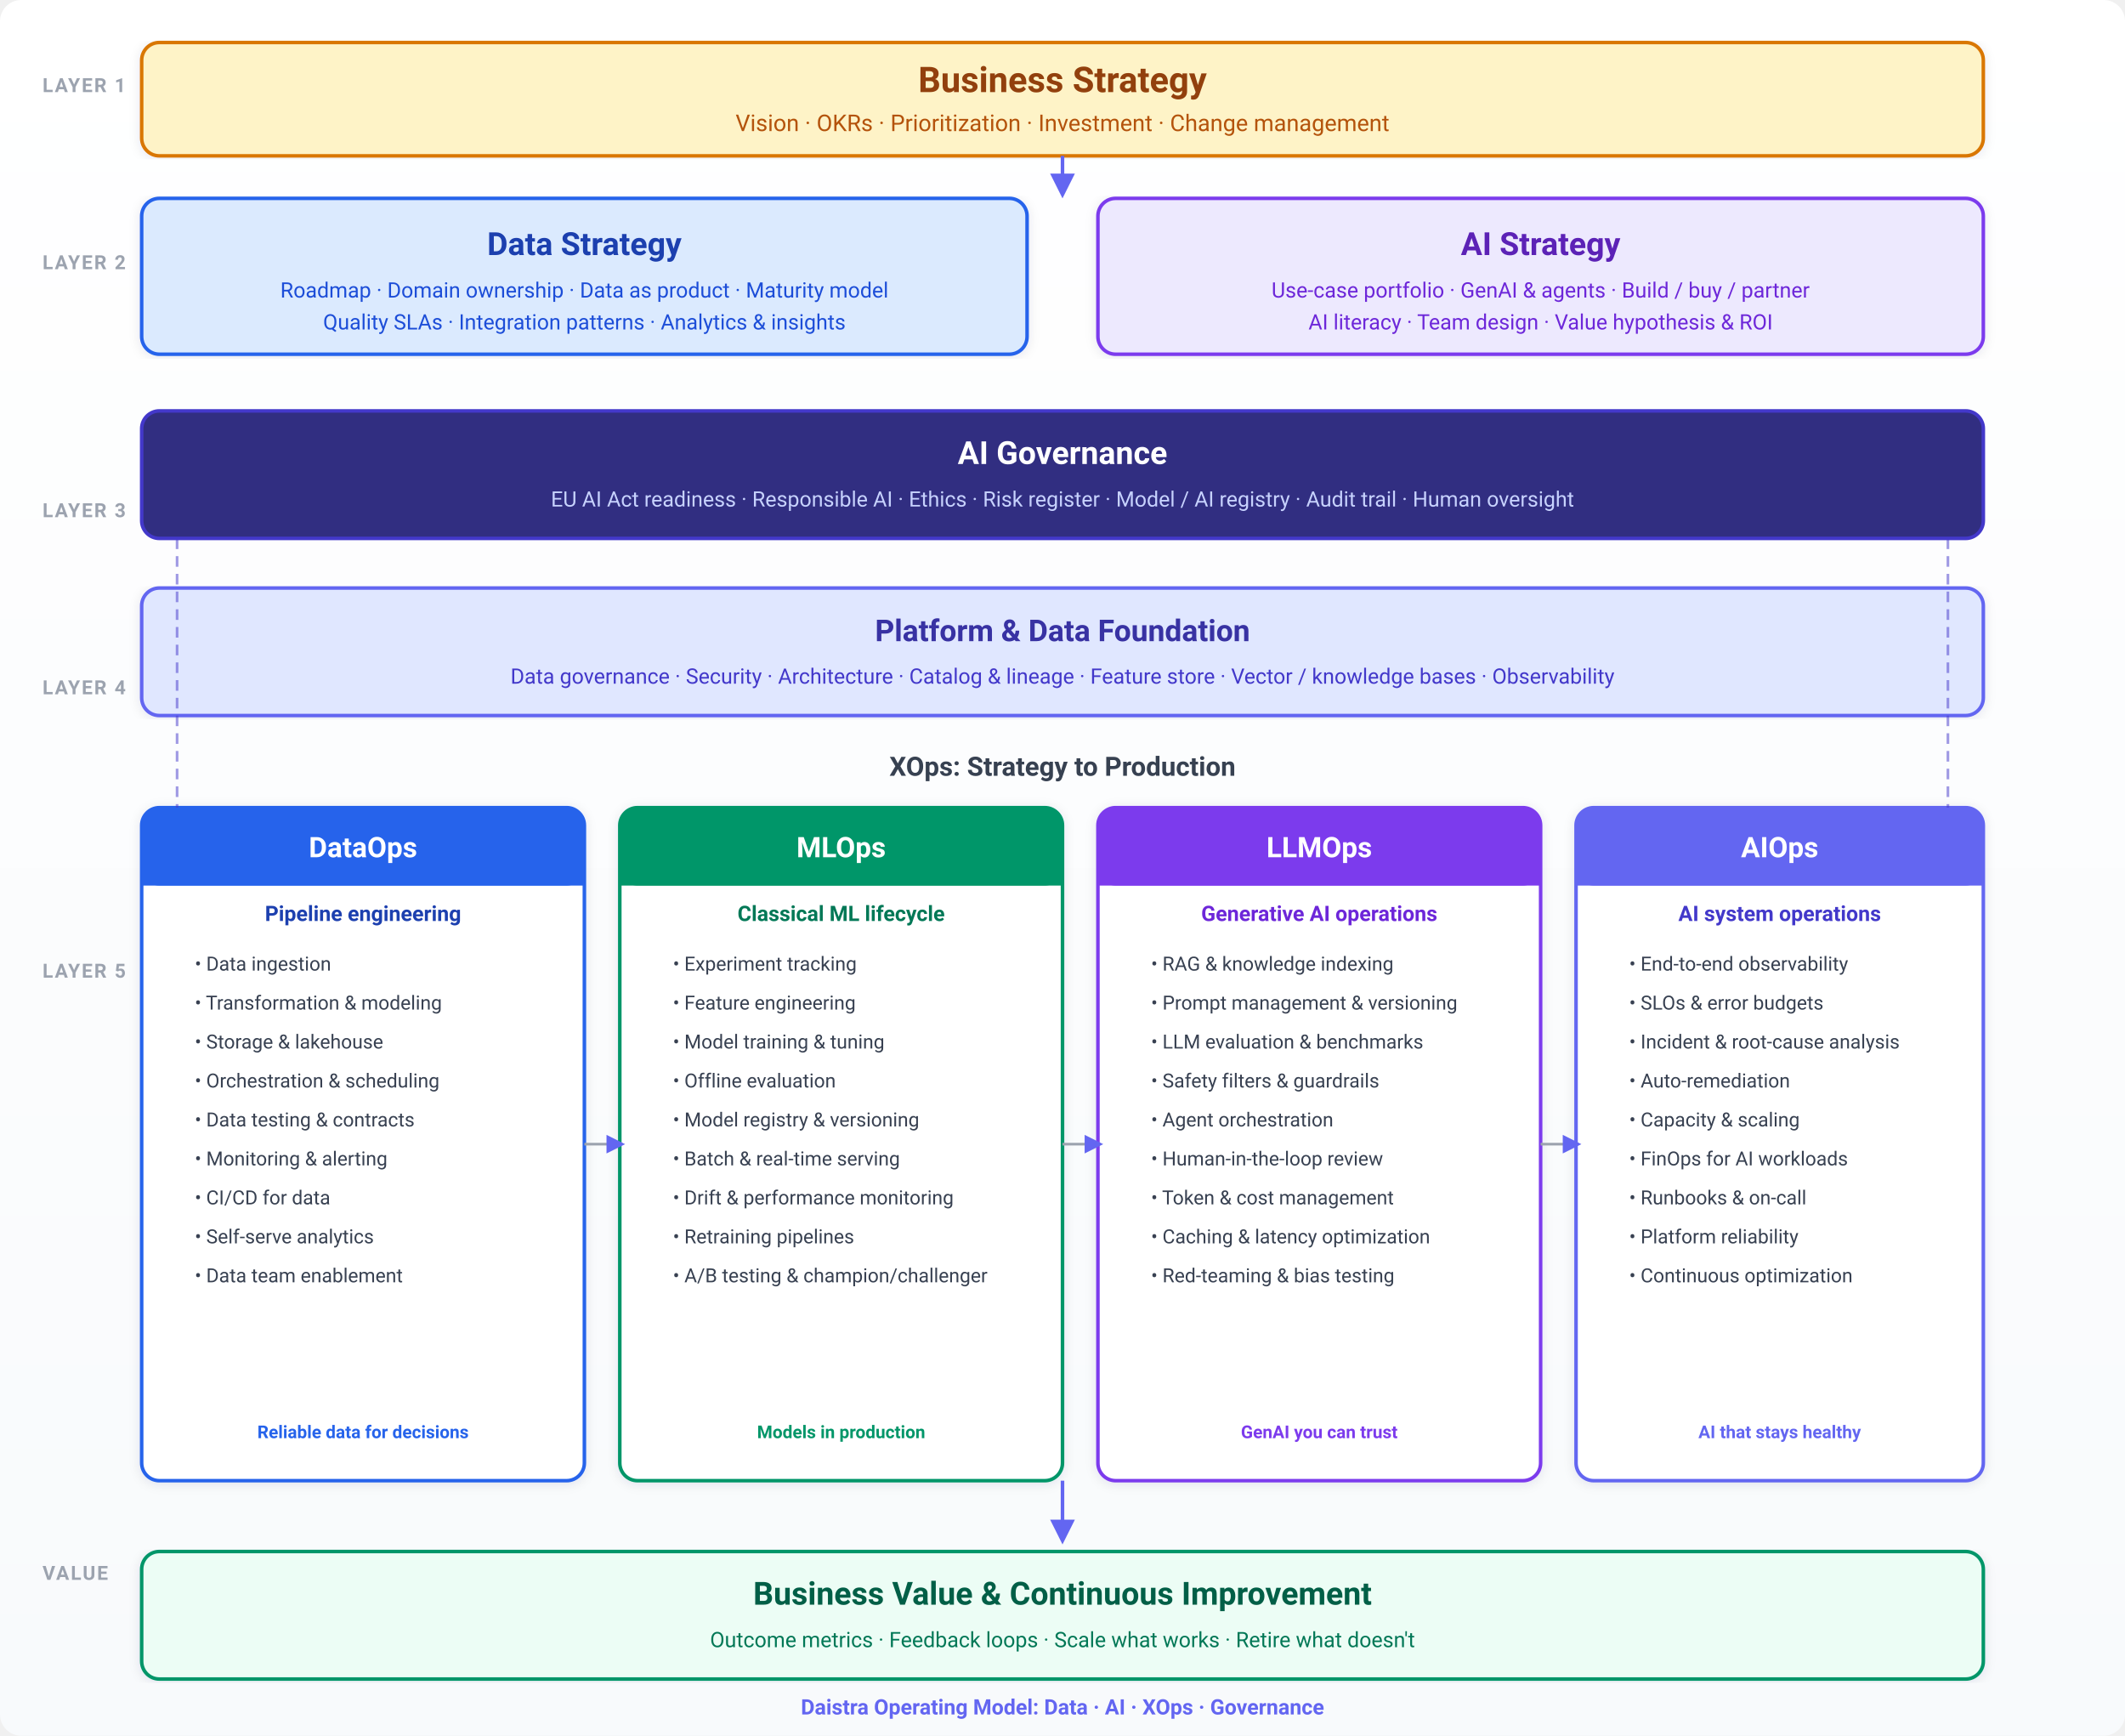
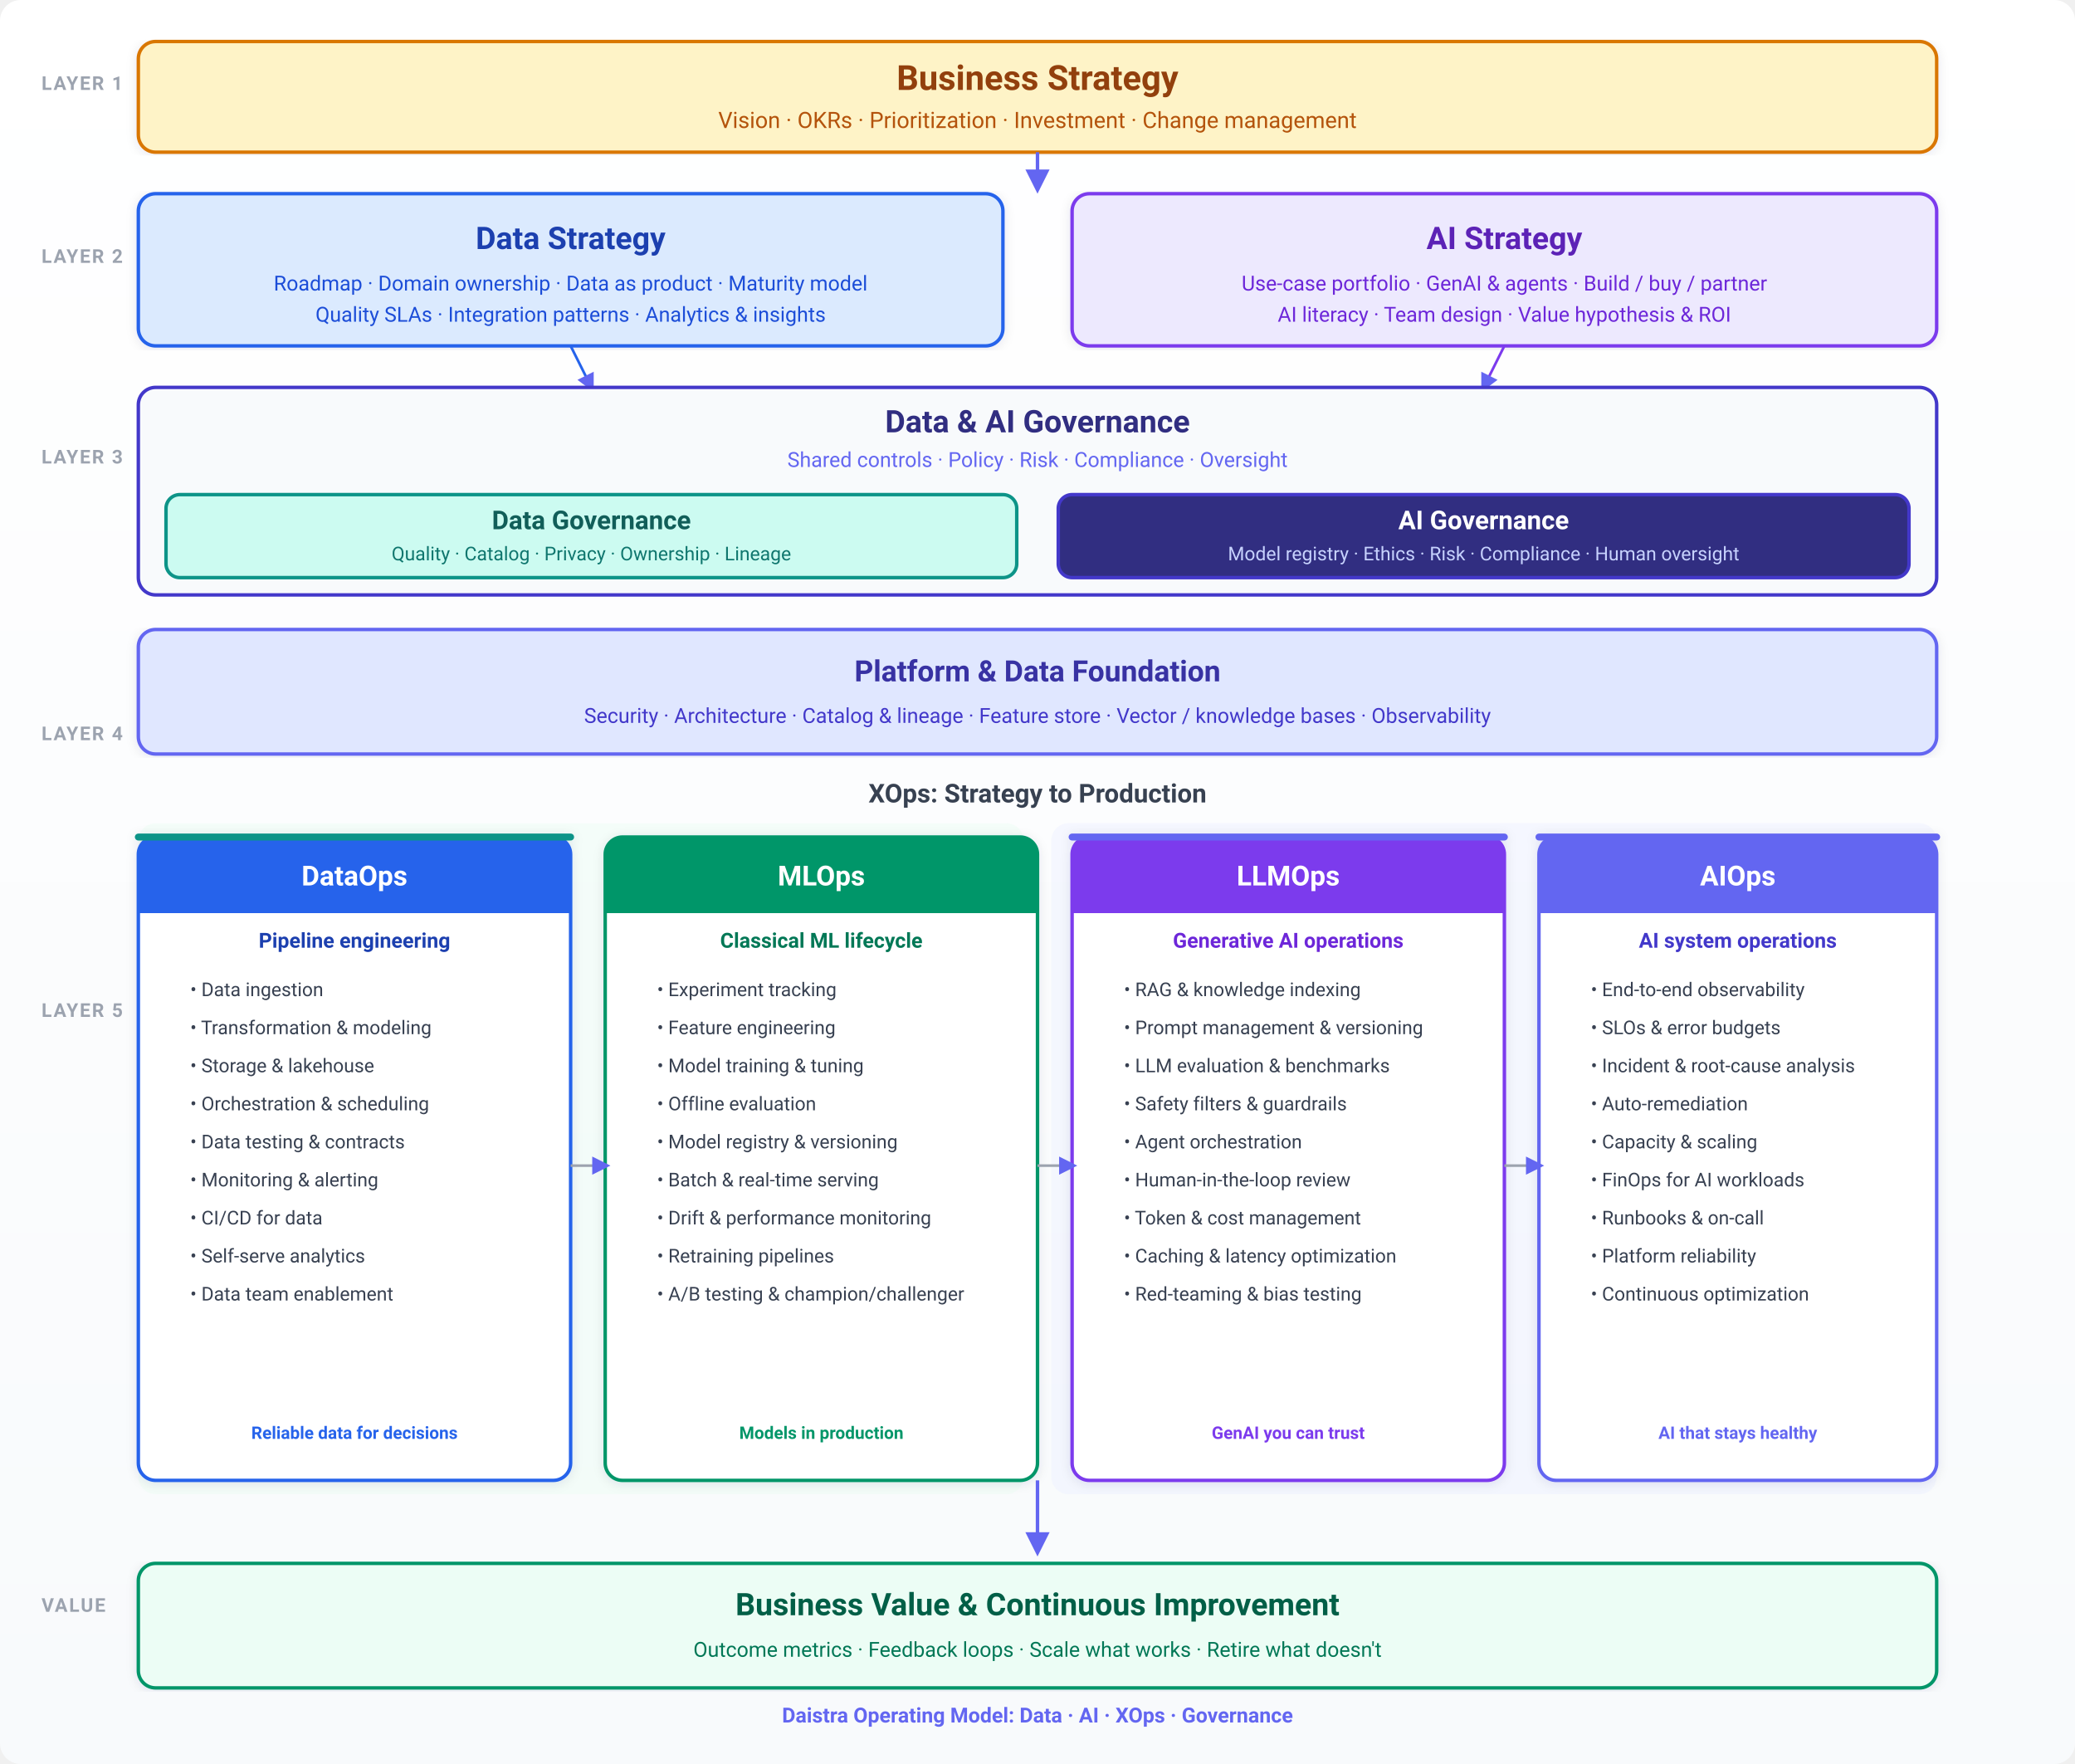
- <svg xmlns="http://www.w3.org/2000/svg" viewBox="0 0 1200 980" role="img" aria-labelledby="title desc">
+ <svg xmlns="http://www.w3.org/2000/svg" viewBox="0 0 1200 1020" role="img" aria-labelledby="title desc">
  <defs>
    <style type="text/css">
      text { font-family: ui-sans-serif, system-ui, -apple-system, BlinkMacSystemFont, 'Segoe UI', Roboto, Helvetica, Arial, sans-serif; }
    </style>
    <linearGradient id="pageBg" x1="0" y1="0" x2="0" y2="1">
      <stop offset="0%" stop-color="#ffffff" />
      <stop offset="100%" stop-color="#f8fafc" />
    </linearGradient>
+     <linearGradient id="mlopsAccent" x1="0%" y1="0%" x2="100%" y2="0%">
+       <stop offset="0%" stop-color="#0d9488" />
+       <stop offset="50%" stop-color="#0d9488" />
+       <stop offset="50%" stop-color="#6366f1" />
+       <stop offset="100%" stop-color="#6366f1" />
+     </linearGradient>
    <marker id="arr" markerWidth="7" markerHeight="7" refX="5" refY="3.5" orient="auto">
      <path d="M0,0 L7,3.5 L0,7 Z" fill="#6366f1" />
    </marker>
    <filter id="card" x="-3%" y="-3%" width="106%" height="106%">
      <feDropShadow dx="0" dy="1" stdDeviation="3" flood-color="#1e1b4b" flood-opacity="0.1" />
    </filter>
  </defs>
-   <rect width="1200" height="980" fill="url(#pageBg)" rx="12" />
+   <rect width="1200" height="1020" fill="url(#pageBg)" rx="12" />
  <text x="24" y="52" font-size="11" font-weight="700" fill="#9ca3af" letter-spacing="0.08em">LAYER 1</text>
  <text x="24" y="152" font-size="11" font-weight="700" fill="#9ca3af" letter-spacing="0.08em">LAYER 2</text>
-   <text x="24" y="292" font-size="11" font-weight="700" fill="#9ca3af" letter-spacing="0.08em">LAYER 3</text>
-   <text x="24" y="392" font-size="11" font-weight="700" fill="#9ca3af" letter-spacing="0.08em">LAYER 4</text>
-   <text x="24" y="552" font-size="11" font-weight="700" fill="#9ca3af" letter-spacing="0.08em">LAYER 5</text>
-   <text x="24" y="892" font-size="11" font-weight="700" fill="#9ca3af" letter-spacing="0.08em">VALUE</text>
+   <text x="24" y="268" font-size="11" font-weight="700" fill="#9ca3af" letter-spacing="0.08em">LAYER 3</text>
+   <text x="24" y="428" font-size="11" font-weight="700" fill="#9ca3af" letter-spacing="0.08em">LAYER 4</text>
+   <text x="24" y="588" font-size="11" font-weight="700" fill="#9ca3af" letter-spacing="0.08em">LAYER 5</text>
+   <text x="24" y="932" font-size="11" font-weight="700" fill="#9ca3af" letter-spacing="0.08em">VALUE</text>
  <g filter="url(#card)">
    <rect x="80" y="24" width="1040" height="64" rx="10" fill="#fef3c7" stroke="#d97706" stroke-width="2" />
    <text x="600" y="52" text-anchor="middle" font-size="20" font-weight="700" fill="#92400e">Business Strategy</text>
    <text x="600" y="74" text-anchor="middle" font-size="13" fill="#b45309">Vision · OKRs · Prioritization · Investment · Change management</text>
  </g>
  <line x1="600" y1="88" x2="600" y2="108" stroke="#6366f1" stroke-width="2" marker-end="url(#arr)" />
  <g filter="url(#card)">
    <rect x="80" y="112" width="500" height="88" rx="10" fill="#dbeafe" stroke="#2563eb" stroke-width="2" />
    <text x="330" y="144" text-anchor="middle" font-size="18" font-weight="700" fill="#1e40af">Data Strategy</text>
    <text x="330" y="168" text-anchor="middle" font-size="12" fill="#1d4ed8">Roadmap · Domain ownership · Data as product · Maturity model</text>
    <text x="330" y="186" text-anchor="middle" font-size="12" fill="#1d4ed8">Quality SLAs · Integration patterns · Analytics &amp; insights</text>
  </g>
  <g filter="url(#card)">
    <rect x="620" y="112" width="500" height="88" rx="10" fill="#ede9fe" stroke="#7c3aed" stroke-width="2" />
    <text x="870" y="144" text-anchor="middle" font-size="18" font-weight="700" fill="#5b21b6">AI Strategy</text>
    <text x="870" y="168" text-anchor="middle" font-size="12" fill="#6d28d9">Use-case portfolio · GenAI &amp; agents · Build / buy / partner</text>
    <text x="870" y="186" text-anchor="middle" font-size="12" fill="#6d28d9">AI literacy · Team design · Value hypothesis &amp; ROI</text>
  </g>
-   <rect x="80" y="232" width="1040" height="72" rx="10" fill="#312e81" stroke="#4338ca" stroke-width="2" />
-   <text x="600" y="262" text-anchor="middle" font-size="18" font-weight="700" fill="#ffffff">AI Governance</text>
-   <text x="600" y="286" text-anchor="middle" font-size="12" fill="#c7d2fe">EU AI Act readiness · Responsible AI · Ethics · Risk register · Model / AI registry · Audit trail · Human oversight</text>
+   <line x1="330" y1="200" x2="342" y2="224" stroke="#2563eb" stroke-width="1.5" marker-end="url(#arr)" />
+   <line x1="870" y1="200" x2="858" y2="224" stroke="#7c3aed" stroke-width="1.5" marker-end="url(#arr)" />
+   <rect x="80" y="224" width="1040" height="120" rx="10" fill="#f8fafc" stroke="#4338ca" stroke-width="2" />
+   <text x="600" y="250" text-anchor="middle" font-size="18" font-weight="700" fill="#312e81">Data &amp; AI Governance</text>
+   <text x="600" y="270" text-anchor="middle" font-size="12" fill="#6366f1">Shared controls · Policy · Risk · Compliance · Oversight</text>
+   <rect x="96" y="286" width="492" height="48" rx="8" fill="#ccfbf1" stroke="#0d9488" stroke-width="2" />
+   <rect x="612" y="286" width="492" height="48" rx="8" fill="#312e81" stroke="#4338ca" stroke-width="2" />
+   <text x="342" y="306" text-anchor="middle" font-size="15" font-weight="700" fill="#115e59">Data Governance</text>
+   <text x="342" y="324" text-anchor="middle" font-size="11" fill="#0f766e">Quality · Catalog · Privacy · Ownership · Lineage</text>
+   <text x="858" y="306" text-anchor="middle" font-size="15" font-weight="700" fill="#ffffff">AI Governance</text>
+   <text x="858" y="324" text-anchor="middle" font-size="11" fill="#c7d2fe">Model registry · Ethics · Risk · Compliance · Human oversight</text>
  <g filter="url(#card)">
-     <rect x="80" y="332" width="1040" height="72" rx="10" fill="#e0e7ff" stroke="#6366f1" stroke-width="2" />
-     <text x="600" y="362" text-anchor="middle" font-size="17" font-weight="700" fill="#3730a3">Platform &amp; Data Foundation</text>
-     <text x="600" y="386" text-anchor="middle" font-size="12" fill="#4338ca">Data governance · Security · Architecture · Catalog &amp; lineage · Feature store · Vector / knowledge bases · Observability</text>
+     <rect x="80" y="364" width="1040" height="72" rx="10" fill="#e0e7ff" stroke="#6366f1" stroke-width="2" />
+     <text x="600" y="394" text-anchor="middle" font-size="17" font-weight="700" fill="#3730a3">Platform &amp; Data Foundation</text>
+     <text x="600" y="418" text-anchor="middle" font-size="12" fill="#4338ca">Security · Architecture · Catalog &amp; lineage · Feature store · Vector / knowledge bases · Observability</text>
  </g>
-   <text x="600" y="438" text-anchor="middle" font-size="15" font-weight="700" fill="#374151">XOps: Strategy to Production</text>
+   <text x="600" y="464" text-anchor="middle" font-size="15" font-weight="700" fill="#374151">XOps: Strategy to Production</text>
+   <rect x="80" y="476" width="512" height="388" rx="10" fill="#ecfdf5" opacity="0.45" />
+   <rect x="608" y="476" width="512" height="388" rx="10" fill="#eef2ff" opacity="0.55" />
  <g filter="url(#card)">
-     <rect x="80" y="456" width="250" height="380" rx="10" fill="#ffffff" stroke="#2563eb" stroke-width="2" />
-     <rect x="80" y="456" width="250" height="44" rx="10" fill="#2563eb" />
-     <rect x="80" y="476" width="250" height="24" fill="#2563eb" />
-     <text x="205" y="484" text-anchor="middle" font-size="16" font-weight="700" fill="#ffffff">DataOps</text>
-     <text x="205" y="520" text-anchor="middle" font-size="12" font-weight="600" fill="#1e40af">Pipeline engineering</text>
-     <text x="110" y="548" font-size="11" fill="#374151">• Data ingestion</text>
-     <text x="110" y="570" font-size="11" fill="#374151">• Transformation &amp; modeling</text>
-     <text x="110" y="592" font-size="11" fill="#374151">• Storage &amp; lakehouse</text>
-     <text x="110" y="614" font-size="11" fill="#374151">• Orchestration &amp; scheduling</text>
-     <text x="110" y="636" font-size="11" fill="#374151">• Data testing &amp; contracts</text>
-     <text x="110" y="658" font-size="11" fill="#374151">• Monitoring &amp; alerting</text>
-     <text x="110" y="680" font-size="11" fill="#374151">• CI/CD for data</text>
-     <text x="110" y="702" font-size="11" fill="#374151">• Self-serve analytics</text>
-     <text x="110" y="724" font-size="11" fill="#374151">• Data team enablement</text>
-     <text x="205" y="812" text-anchor="middle" font-size="10" font-weight="600" fill="#2563eb">Reliable data for decisions</text>
+     <rect x="80" y="484" width="250" height="372" rx="10" fill="#ffffff" stroke="#2563eb" stroke-width="2" />
+     <rect x="80" y="484" width="250" height="44" rx="10" fill="#2563eb" />
+     <rect x="80" y="504" width="250" height="24" fill="#2563eb" />
+     <line x1="80" y1="484" x2="330" y2="484" stroke="#0d9488" stroke-width="4" stroke-linecap="round" />
+     <text x="205" y="512" text-anchor="middle" font-size="16" font-weight="700" fill="#ffffff">DataOps</text>
+     <text x="205" y="548" text-anchor="middle" font-size="12" font-weight="600" fill="#1e40af">Pipeline engineering</text>
+     <text x="110" y="576" font-size="11" fill="#374151">• Data ingestion</text>
+     <text x="110" y="598" font-size="11" fill="#374151">• Transformation &amp; modeling</text>
+     <text x="110" y="620" font-size="11" fill="#374151">• Storage &amp; lakehouse</text>
+     <text x="110" y="642" font-size="11" fill="#374151">• Orchestration &amp; scheduling</text>
+     <text x="110" y="664" font-size="11" fill="#374151">• Data testing &amp; contracts</text>
+     <text x="110" y="686" font-size="11" fill="#374151">• Monitoring &amp; alerting</text>
+     <text x="110" y="708" font-size="11" fill="#374151">• CI/CD for data</text>
+     <text x="110" y="730" font-size="11" fill="#374151">• Self-serve analytics</text>
+     <text x="110" y="752" font-size="11" fill="#374151">• Data team enablement</text>
+     <text x="205" y="832" text-anchor="middle" font-size="10" font-weight="600" fill="#2563eb">Reliable data for decisions</text>
  </g>
  <g filter="url(#card)">
-     <rect x="350" y="456" width="250" height="380" rx="10" fill="#ffffff" stroke="#059669" stroke-width="2" />
-     <rect x="350" y="456" width="250" height="44" rx="10" fill="#059669" />
-     <rect x="350" y="476" width="250" height="24" fill="#059669" />
-     <text x="475" y="484" text-anchor="middle" font-size="16" font-weight="700" fill="#ffffff">MLOps</text>
-     <text x="475" y="520" text-anchor="middle" font-size="12" font-weight="600" fill="#047857">Classical ML lifecycle</text>
-     <text x="380" y="548" font-size="11" fill="#374151">• Experiment tracking</text>
-     <text x="380" y="570" font-size="11" fill="#374151">• Feature engineering</text>
-     <text x="380" y="592" font-size="11" fill="#374151">• Model training &amp; tuning</text>
-     <text x="380" y="614" font-size="11" fill="#374151">• Offline evaluation</text>
-     <text x="380" y="636" font-size="11" fill="#374151">• Model registry &amp; versioning</text>
-     <text x="380" y="658" font-size="11" fill="#374151">• Batch &amp; real-time serving</text>
-     <text x="380" y="680" font-size="11" fill="#374151">• Drift &amp; performance monitoring</text>
-     <text x="380" y="702" font-size="11" fill="#374151">• Retraining pipelines</text>
-     <text x="380" y="724" font-size="11" fill="#374151">• A/B testing &amp; champion/challenger</text>
-     <text x="475" y="812" text-anchor="middle" font-size="10" font-weight="600" fill="#059669">Models in production</text>
+     <rect x="350" y="484" width="250" height="372" rx="10" fill="#ffffff" stroke="#059669" stroke-width="2" />
+     <rect x="350" y="484" width="250" height="44" rx="10" fill="#059669" />
+     <rect x="350" y="504" width="250" height="24" fill="#059669" />
+     <line x1="350" y1="484" x2="600" y2="484" stroke="url(#mlopsAccent)" stroke-width="4" stroke-linecap="round" />
+     <text x="475" y="512" text-anchor="middle" font-size="16" font-weight="700" fill="#ffffff">MLOps</text>
+     <text x="475" y="548" text-anchor="middle" font-size="12" font-weight="600" fill="#047857">Classical ML lifecycle</text>
+     <text x="380" y="576" font-size="11" fill="#374151">• Experiment tracking</text>
+     <text x="380" y="598" font-size="11" fill="#374151">• Feature engineering</text>
+     <text x="380" y="620" font-size="11" fill="#374151">• Model training &amp; tuning</text>
+     <text x="380" y="642" font-size="11" fill="#374151">• Offline evaluation</text>
+     <text x="380" y="664" font-size="11" fill="#374151">• Model registry &amp; versioning</text>
+     <text x="380" y="686" font-size="11" fill="#374151">• Batch &amp; real-time serving</text>
+     <text x="380" y="708" font-size="11" fill="#374151">• Drift &amp; performance monitoring</text>
+     <text x="380" y="730" font-size="11" fill="#374151">• Retraining pipelines</text>
+     <text x="380" y="752" font-size="11" fill="#374151">• A/B testing &amp; champion/challenger</text>
+     <text x="475" y="832" text-anchor="middle" font-size="10" font-weight="600" fill="#059669">Models in production</text>
  </g>
  <g filter="url(#card)">
-     <rect x="620" y="456" width="250" height="380" rx="10" fill="#ffffff" stroke="#7c3aed" stroke-width="2" />
-     <rect x="620" y="456" width="250" height="44" rx="10" fill="#7c3aed" />
-     <rect x="620" y="476" width="250" height="24" fill="#7c3aed" />
-     <text x="745" y="484" text-anchor="middle" font-size="16" font-weight="700" fill="#ffffff">LLMOps</text>
-     <text x="745" y="520" text-anchor="middle" font-size="12" font-weight="600" fill="#6d28d9">Generative AI operations</text>
-     <text x="650" y="548" font-size="11" fill="#374151">• RAG &amp; knowledge indexing</text>
-     <text x="650" y="570" font-size="11" fill="#374151">• Prompt management &amp; versioning</text>
-     <text x="650" y="592" font-size="11" fill="#374151">• LLM evaluation &amp; benchmarks</text>
-     <text x="650" y="614" font-size="11" fill="#374151">• Safety filters &amp; guardrails</text>
-     <text x="650" y="636" font-size="11" fill="#374151">• Agent orchestration</text>
-     <text x="650" y="658" font-size="11" fill="#374151">• Human-in-the-loop review</text>
-     <text x="650" y="680" font-size="11" fill="#374151">• Token &amp; cost management</text>
-     <text x="650" y="702" font-size="11" fill="#374151">• Caching &amp; latency optimization</text>
-     <text x="650" y="724" font-size="11" fill="#374151">• Red-teaming &amp; bias testing</text>
-     <text x="745" y="812" text-anchor="middle" font-size="10" font-weight="600" fill="#7c3aed">GenAI you can trust</text>
+     <rect x="620" y="484" width="250" height="372" rx="10" fill="#ffffff" stroke="#7c3aed" stroke-width="2" />
+     <rect x="620" y="484" width="250" height="44" rx="10" fill="#7c3aed" />
+     <rect x="620" y="504" width="250" height="24" fill="#7c3aed" />
+     <line x1="620" y1="484" x2="870" y2="484" stroke="#6366f1" stroke-width="4" stroke-linecap="round" />
+     <text x="745" y="512" text-anchor="middle" font-size="16" font-weight="700" fill="#ffffff">LLMOps</text>
+     <text x="745" y="548" text-anchor="middle" font-size="12" font-weight="600" fill="#6d28d9">Generative AI operations</text>
+     <text x="650" y="576" font-size="11" fill="#374151">• RAG &amp; knowledge indexing</text>
+     <text x="650" y="598" font-size="11" fill="#374151">• Prompt management &amp; versioning</text>
+     <text x="650" y="620" font-size="11" fill="#374151">• LLM evaluation &amp; benchmarks</text>
+     <text x="650" y="642" font-size="11" fill="#374151">• Safety filters &amp; guardrails</text>
+     <text x="650" y="664" font-size="11" fill="#374151">• Agent orchestration</text>
+     <text x="650" y="686" font-size="11" fill="#374151">• Human-in-the-loop review</text>
+     <text x="650" y="708" font-size="11" fill="#374151">• Token &amp; cost management</text>
+     <text x="650" y="730" font-size="11" fill="#374151">• Caching &amp; latency optimization</text>
+     <text x="650" y="752" font-size="11" fill="#374151">• Red-teaming &amp; bias testing</text>
+     <text x="745" y="832" text-anchor="middle" font-size="10" font-weight="600" fill="#7c3aed">GenAI you can trust</text>
  </g>
  <g filter="url(#card)">
-     <rect x="890" y="456" width="230" height="380" rx="10" fill="#ffffff" stroke="#6366f1" stroke-width="2" />
-     <rect x="890" y="456" width="230" height="44" rx="10" fill="#6366f1" />
-     <rect x="890" y="476" width="230" height="24" fill="#6366f1" />
-     <text x="1005" y="484" text-anchor="middle" font-size="16" font-weight="700" fill="#ffffff">AIOps</text>
-     <text x="1005" y="520" text-anchor="middle" font-size="12" font-weight="600" fill="#4338ca">AI system operations</text>
-     <text x="920" y="548" font-size="11" fill="#374151">• End-to-end observability</text>
-     <text x="920" y="570" font-size="11" fill="#374151">• SLOs &amp; error budgets</text>
-     <text x="920" y="592" font-size="11" fill="#374151">• Incident &amp; root-cause analysis</text>
-     <text x="920" y="614" font-size="11" fill="#374151">• Auto-remediation</text>
-     <text x="920" y="636" font-size="11" fill="#374151">• Capacity &amp; scaling</text>
-     <text x="920" y="658" font-size="11" fill="#374151">• FinOps for AI workloads</text>
-     <text x="920" y="680" font-size="11" fill="#374151">• Runbooks &amp; on-call</text>
-     <text x="920" y="702" font-size="11" fill="#374151">• Platform reliability</text>
-     <text x="920" y="724" font-size="11" fill="#374151">• Continuous optimization</text>
-     <text x="1005" y="812" text-anchor="middle" font-size="10" font-weight="600" fill="#6366f1">AI that stays healthy</text>
+     <rect x="890" y="484" width="230" height="372" rx="10" fill="#ffffff" stroke="#6366f1" stroke-width="2" />
+     <rect x="890" y="484" width="230" height="44" rx="10" fill="#6366f1" />
+     <rect x="890" y="504" width="230" height="24" fill="#6366f1" />
+     <line x1="890" y1="484" x2="1120" y2="484" stroke="#6366f1" stroke-width="4" stroke-linecap="round" />
+     <text x="1005" y="512" text-anchor="middle" font-size="16" font-weight="700" fill="#ffffff">AIOps</text>
+     <text x="1005" y="548" text-anchor="middle" font-size="12" font-weight="600" fill="#4338ca">AI system operations</text>
+     <text x="920" y="576" font-size="11" fill="#374151">• End-to-end observability</text>
+     <text x="920" y="598" font-size="11" fill="#374151">• SLOs &amp; error budgets</text>
+     <text x="920" y="620" font-size="11" fill="#374151">• Incident &amp; root-cause analysis</text>
+     <text x="920" y="642" font-size="11" fill="#374151">• Auto-remediation</text>
+     <text x="920" y="664" font-size="11" fill="#374151">• Capacity &amp; scaling</text>
+     <text x="920" y="686" font-size="11" fill="#374151">• FinOps for AI workloads</text>
+     <text x="920" y="708" font-size="11" fill="#374151">• Runbooks &amp; on-call</text>
+     <text x="920" y="730" font-size="11" fill="#374151">• Platform reliability</text>
+     <text x="920" y="752" font-size="11" fill="#374151">• Continuous optimization</text>
+     <text x="1005" y="832" text-anchor="middle" font-size="10" font-weight="600" fill="#6366f1">AI that stays healthy</text>
  </g>
-   <path d="M330 646 L350 646" stroke="#9ca3af" stroke-width="1.5" marker-end="url(#arr)" />
-   <path d="M600 646 L620 646" stroke="#9ca3af" stroke-width="1.5" marker-end="url(#arr)" />
-   <path d="M870 646 L890 646" stroke="#9ca3af" stroke-width="1.5" marker-end="url(#arr)" />
-   <line x1="100" y1="304" x2="100" y2="456" stroke="#4338ca" stroke-width="1.5" stroke-dasharray="6 4" opacity="0.5" />
-   <line x1="1100" y1="304" x2="1100" y2="456" stroke="#4338ca" stroke-width="1.5" stroke-dasharray="6 4" opacity="0.5" />
-   <line x1="600" y1="836" x2="600" y2="868" stroke="#6366f1" stroke-width="2" marker-end="url(#arr)" />
+   <path d="M330 674 L350 674" stroke="#9ca3af" stroke-width="1.5" marker-end="url(#arr)" />
+   <path d="M600 674 L620 674" stroke="#9ca3af" stroke-width="1.5" marker-end="url(#arr)" />
+   <path d="M870 674 L890 674" stroke="#9ca3af" stroke-width="1.5" marker-end="url(#arr)" />
+   <line x1="600" y1="856" x2="600" y2="896" stroke="#6366f1" stroke-width="2" marker-end="url(#arr)" />
  <g filter="url(#card)">
-     <rect x="80" y="876" width="1040" height="72" rx="10" fill="#ecfdf5" stroke="#059669" stroke-width="2" />
-     <text x="600" y="906" text-anchor="middle" font-size="18" font-weight="700" fill="#065f46">Business Value &amp; Continuous Improvement</text>
-     <text x="600" y="930" text-anchor="middle" font-size="12" fill="#047857">Outcome metrics · Feedback loops · Scale what works · Retire what doesn't</text>
+     <rect x="80" y="904" width="1040" height="72" rx="10" fill="#ecfdf5" stroke="#059669" stroke-width="2" />
+     <text x="600" y="934" text-anchor="middle" font-size="18" font-weight="700" fill="#065f46">Business Value &amp; Continuous Improvement</text>
+     <text x="600" y="958" text-anchor="middle" font-size="12" fill="#047857">Outcome metrics · Feedback loops · Scale what works · Retire what doesn't</text>
  </g>
-   <text x="600" y="968" text-anchor="middle" font-size="12" font-weight="600" fill="#6366f1">Daistra Operating Model: Data · AI · XOps · Governance</text>
+   <text x="600" y="996" text-anchor="middle" font-size="12" font-weight="600" fill="#6366f1">Daistra Operating Model: Data · AI · XOps · Governance</text>
</svg>
